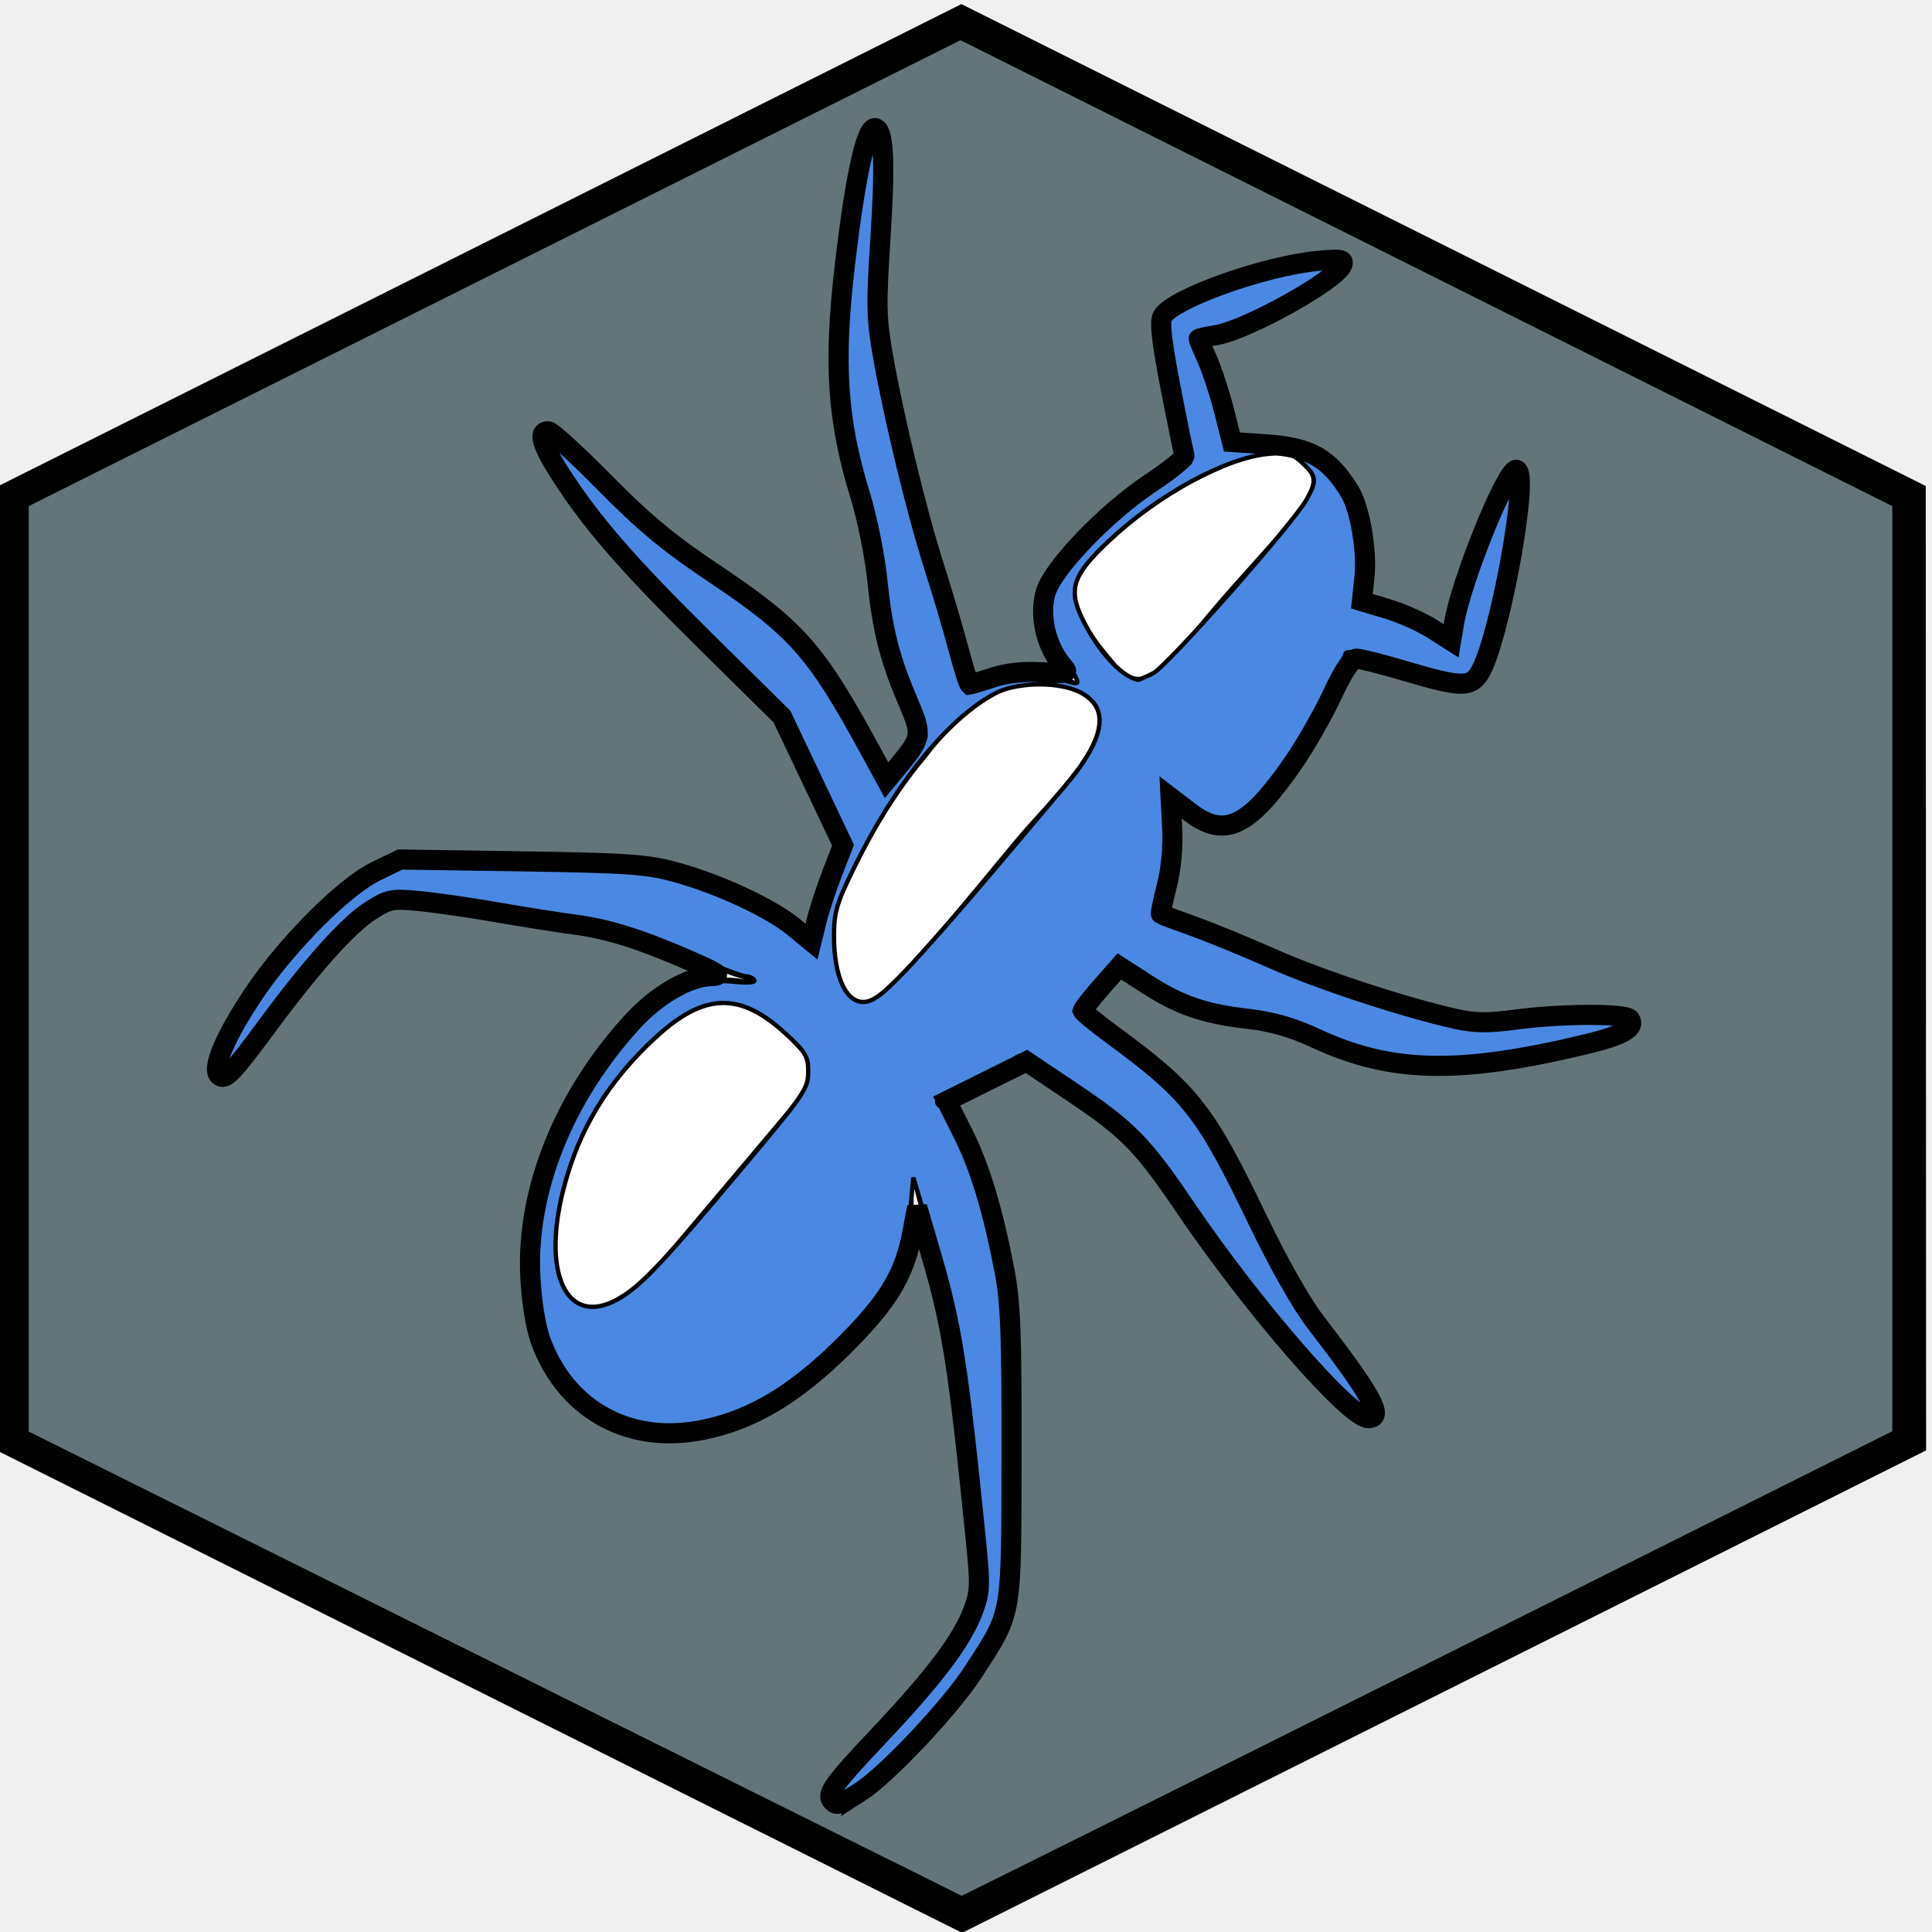
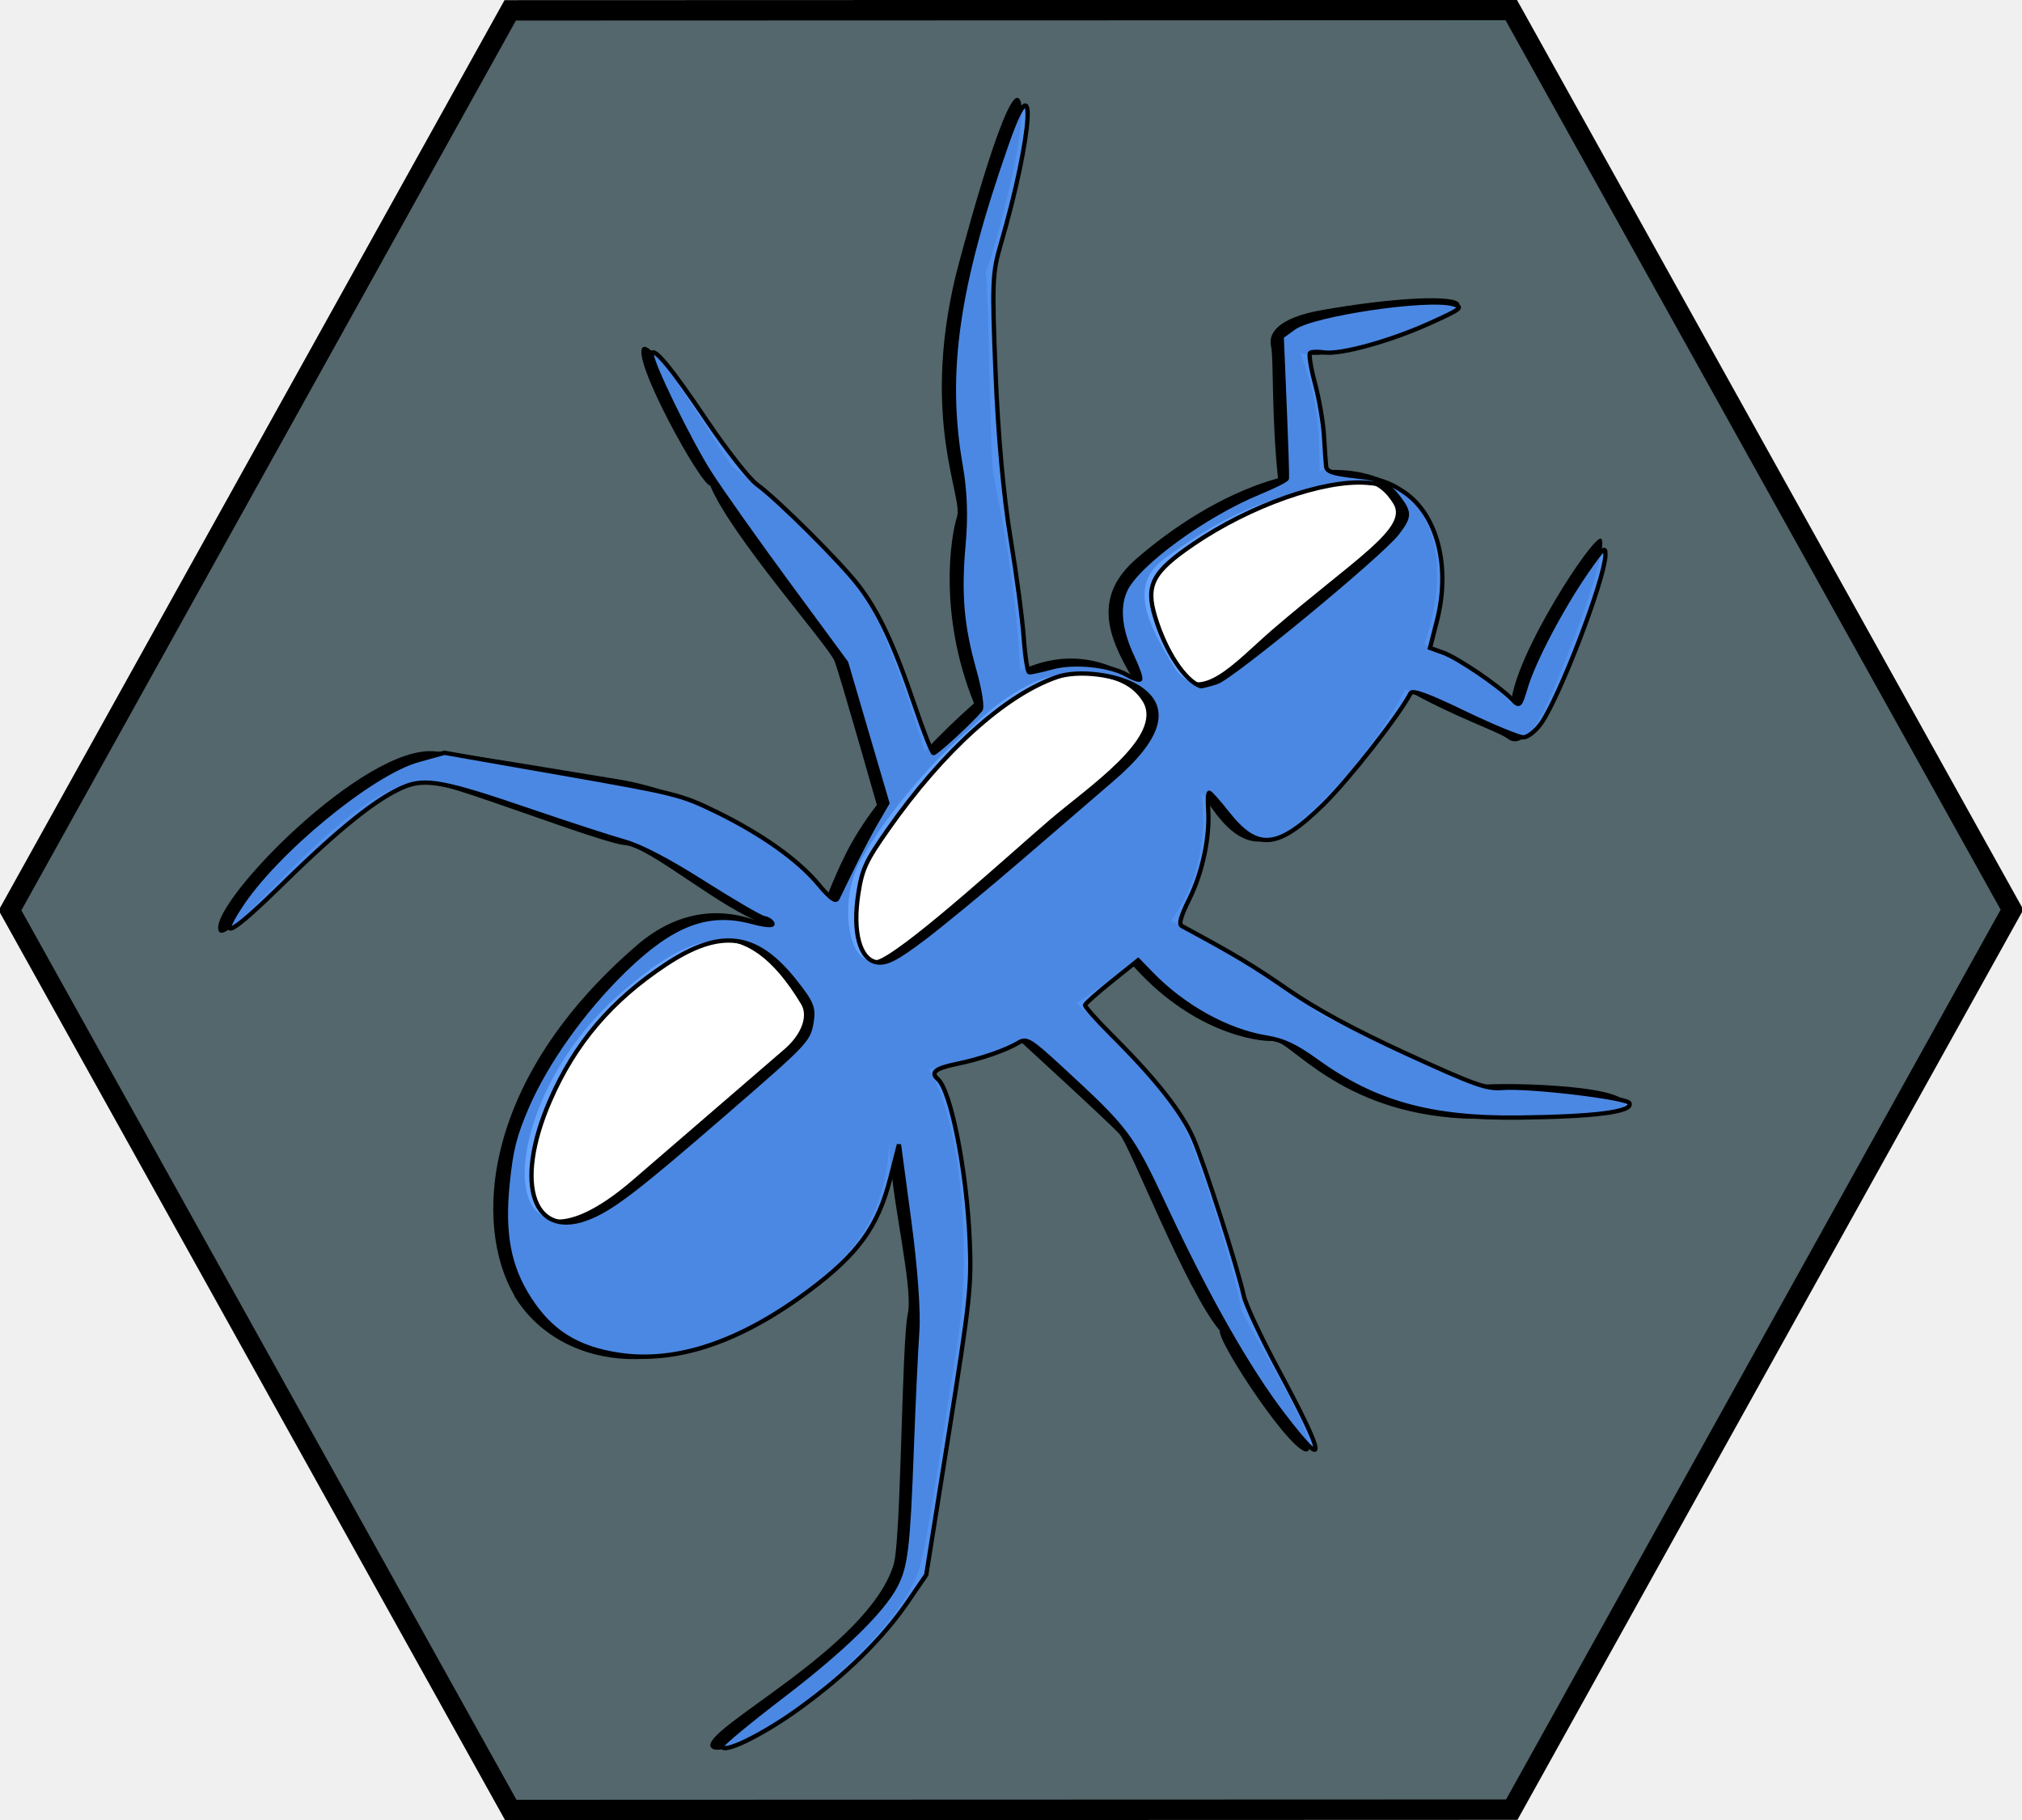
- <svg xmlns="http://www.w3.org/2000/svg" xmlns:xlink="http://www.w3.org/1999/xlink" width="96" height="96" id="svg3045" version="1.1">
+ <svg xmlns="http://www.w3.org/2000/svg" xmlns:xlink="http://www.w3.org/1999/xlink" width="100" height="90" id="svg3045" version="1.1">
  <defs id="defs3047">
    <linearGradient id="WhiteTransparent">
      <stop offset="0" stop-color="white" id="stop3050" />
      <stop offset="1" stop-opacity="0" stop-color="white" id="stop3052" />
    </linearGradient>
    <linearGradient xlink:href="#WhiteTransparent" id="linearGradient3153" gradientTransform="matrix(0.9790321,0,0,1.021417,-1151.579,-4.236925)" x1="2398.263" y1="1535.166" x2="2391.581" y2="1535.166" gradientUnits="userSpaceOnUse" />
    <linearGradient xlink:href="#WhiteTransparent" id="linearGradient3156" gradientTransform="matrix(-2.36524,-0.633768,-0.633768,2.36524,1975.97,-632.101)" x1="9.735" y1="6.99" x2="9.663" y2="6.99" />
  </defs>
-   <g id="g3056" transform="matrix(0.169966,0,0,0.2012902,189.4082,3.528107)">
+   <path style="fill:#53676c;fill-opacity:1;fill-rule:evenodd;stroke:#000000;stroke-width:0.893;stroke-linecap:butt;stroke-linejoin:miter;stroke-miterlimit:4;stroke-opacity:1;stroke-dasharray:none" id="path3071" d="M 26.498,79.495 3.76,40.141 26.473,0.772 71.924,0.757 94.662,40.112 71.95,79.481 z" transform="matrix(-1.089186,0,0,-1.130447,103.6003,90.36054)" />
+   <g id="g3056" transform="matrix(0.1678421,0.02678584,-0.03172238,0.1987748,194.9282,24.93226)">
    <path id="ant-shape" d="m -858.723,14.636 c -4.361,-0.43 -9.482,43.247 -9.713,45.858 -3.238,36.177 12.389,53.159 11.464,58.115 -0.892,4.956 -0.958,24.449 13.447,44.602 -4.427,4.559 -8.425,9.053 -11.993,13.546 -7.698,-13.546 -17.147,-28.017 -23.854,-34.69 -7.037,-7.07 -37.598,-24.283 -43.875,-26.563 -2.214,-0.793 -28.81,-28.777 -31.783,-25.803 -3.007,3.007 23.061,31.288 25.704,30.891 8.293,11.431 41.331,34.261 43.776,37.763 2.412,3.535 18.634,33.072 18.766,33.27 -6.178,9.614 -7.995,16.42 -10.308,24.647 -11.035,-11.696 -42.686,-20.847 -65.449,-20.847 -18.898,0 -49.921,-0.463 -55.67,0.529 -21.442,3.667 -56.727,46.915 -51.804,51.838 3.865,3.865 29.768,-40.538 51.21,-44.206 6.178,-1.057 54.348,8.028 61.518,7.533 7.169,-0.496 30.396,11.762 43.38,13.645 -12.323,-2.643 -25.01,-0.198 -35.417,10.209 -38.655,38.655 -34.063,74.403 -19.096,89.733 0,0 -0.033,0.066 0,0.099 0.033,0.033 0.066,0.066 0.099,0.099 0.033,0.033 0.066,0.066 0.099,0.099 0.033,0.033 0.066,0.066 0.099,0.099 15.33,14.933 51.012,19.394 89.601,-19.195 9.713,-9.68 12.522,-21.442 10.738,-32.939 2.907,13.249 13.678,34.162 13.215,40.902 -0.462,7.169 8.491,55.207 7.434,61.419 -3.634,21.442 -48.071,47.41 -44.173,51.309 4.89,4.89 48.17,-30.396 51.837,-51.837 0.958,-5.749 0.496,-36.739 0.496,-55.637 0,-22.797 -9.119,-54.414 -20.847,-65.449 8.227,-2.313 15.132,-4.262 24.779,-10.44 0.165,0.132 29.603,16.453 33.138,18.898 3.535,2.445 26.332,35.483 37.796,43.776 -0.43,2.643 27.885,28.711 30.858,25.704 3.007,-2.973 -25.01,-29.702 -25.803,-31.915 -2.247,-6.277 -19.361,-36.706 -26.431,-43.776 -6.707,-6.674 -21.277,-16.222 -34.79,-23.953 4.46,-3.535 9.053,-7.434 13.612,-11.861 20.187,14.372 39.679,14.339 44.602,13.414 4.956,-0.892 21.938,14.735 58.148,11.464 2.577,-0.231 46.287,-5.352 45.824,-9.713 -0.529,-5.121 -40.968,-0.033 -43.677,1.256 -7.169,-2.412 -45.098,-10.011 -48.93,-11.663 -3.832,-1.685 -22.664,-10.605 -46.254,-16.519 6.376,-10.903 6.542,-22.466 2.676,-32.543 9.647,9.614 18.535,14.735 29.14,4.13 11.596,-11.597 20.054,-24.515 24.878,-36.838 15.594,4.923 28.744,6.641 31.783,8.061 3.073,1.388 7.004,-0.826 10.539,-12.819 5.782,-19.724 9.284,-38.325 7.037,-39.349 -2.28,-0.991 -19.493,31.486 -18.303,43.38 -9.119,-6.376 -16.718,-8.953 -27.653,-10.936 2.61,-12.786 0.694,-23.953 -6.41,-31.288 0,-0.033 0.033,-0.099 0,-0.099 -0.066,-0.066 -0.132,-0.165 -0.198,-0.231 -7.335,-7.136 -18.7,-9.119 -31.486,-6.476 -2.015,-10.936 -4.493,-18.568 -10.837,-27.686 11.861,1.222 44.371,-15.925 43.347,-18.171 -1.024,-2.247 -19.592,1.123 -39.316,6.905 -12.026,3.535 -14.24,7.599 -12.819,10.638 1.421,3.073 3.139,16.222 8.061,31.816 -12.323,4.791 -25.274,13.281 -36.871,24.878 -10.572,10.572 -5.484,19.493 4.13,29.107 -10.077,-3.832 -21.64,-3.667 -32.51,2.676 -5.914,-23.59 -14.966,-42.421 -16.618,-46.254 -1.685,-3.832 -9.152,-41.86 -11.563,-49.029 1.288,-2.676 6.376,-43.049 1.222,-43.578 z" style="fill:#000000" />
    <path id="ant-gloss" d="m -874.78,311.95 c 17.279,-17.312 24.845,-31.651 4.196,-52.333 -18.138,-1.718 -36.871,27.984 -49.128,40.307 -36.243,36.21 13.513,43.347 44.932,12.026 z m 126.34,-136.317 c 11.762,-13.777 16.42,-22.598 22.268,-37.499 5.286,-13.81 5.551,-20.021 -0.198,-25.737 -13.843,2.115 -57.454,38.886 -47.774,55.802 8.887,8.854 17.61,16.916 25.704,7.434 z m -48.567,47.873 c 9.218,-7.995 17.577,-19.03 17.577,-30.263 -0.033,-6.806 -0.066,-13.381 -4.526,-17.841 -24.812,1.057 -57.19,43.809 -72.421,63.236 -5.352,8.755 11.861,15.132 22.466,10.638 10.969,-4.592 26.1,-14.867 36.904,-25.77 z" style="fill:url(#linearGradient3153)" />
    <path id="ant-specularity" d="m -931.673,247.128 c 17.279,-17.312 31.618,-24.911 52.267,-4.229 2.676,2.676 1.388,7.434 -2.742,11.563 -8.92,8.953 -28.512,28.545 -37.466,37.499 -36.276,36.309 -43.479,-13.513 -12.059,-44.833 z m 136.284,-126.439 c 13.843,-11.696 22.631,-16.42 37.532,-22.235 13.744,-5.352 19.988,-5.517 25.737,0.165 5.286,5.319 -8.689,14.834 -29.239,35.351 -9.317,9.383 -17.742,21.376 -26.596,12.456 -8.854,-8.854 -16.949,-17.643 -7.434,-25.737 z m -47.906,48.6 c 8.061,-9.251 19.03,-17.543 30.296,-17.543 6.806,-0.033 13.348,0.033 17.907,4.526 7.665,7.731 -12.026,22.995 -21.31,32.246 -9.548,9.482 -33.204,34.657 -41.992,40.109 -8.788,5.418 -15.165,-11.762 -10.704,-22.433 4.625,-11.002 14.933,-26.1 25.803,-36.904 z" style="fill:#ffffff" />
  </g>
-   <path style="fill:#fffc00;fill-opacity:0;fill-rule:evenodd;stroke:#000000;stroke-width:0.893;stroke-linecap:butt;stroke-linejoin:miter;stroke-miterlimit:4;stroke-opacity:1;stroke-dasharray:none" id="path3071" d="M 26.498,79.495 3.76,40.141 26.473,0.772 71.924,0.757 94.662,40.112 71.95,79.481 z" transform="matrix(0,-1.042469,1.203517,0,-0.5034377,99.42357)" />
-   <path style="fill:#5599ff;fill-opacity:0.889;fill-rule:evenodd;stroke:#000000;stroke-width:0.213;stroke-linejoin:miter;stroke-miterlimit:4;stroke-opacity:1;stroke-dasharray:none" d="m 41.438,89.239 c 0,-0.117 1.149,-1.422 2.554,-2.901 2.566,-2.701 4.211,-4.907 4.664,-6.255 0.347,-1.032 0.309,-1.969 -0.273,-6.755 -0.284,-2.336 -0.578,-4.966 -0.653,-5.846 -0.082,-0.959 -0.58,-3.075 -1.242,-5.285 l -1.106,-3.686 -0.162,1.74 c -0.227,2.442 -0.981,3.927 -3.1,6.107 -2.948,3.033 -5.902,4.581 -8.785,4.604 -2.083,0.017 -3.489,-0.578 -4.792,-2.028 -1.267,-1.409 -1.83,-2.98 -1.972,-5.506 -0.093,-1.64 -0.028,-2.372 0.342,-3.831 0.592,-2.341 2.01,-5.198 3.708,-7.467 1.972,-2.637 3.612,-3.577 5.841,-3.347 0.682,0.07 1.096,0.038 1.023,-0.08 -0.067,-0.109 -0.272,-0.198 -0.454,-0.198 -0.182,0 -1.64,-0.564 -3.239,-1.253 -1.916,-0.826 -3.344,-1.303 -4.187,-1.4 -0.704,-0.081 -2.908,-0.428 -4.898,-0.772 -4.326,-0.748 -5.299,-0.777 -6.27,-0.185 -1.211,0.739 -2.832,2.514 -5.142,5.634 -2.174,2.937 -2.79,3.411 -1.943,1.497 1.303,-2.946 5.363,-7.539 7.55,-8.54 l 1.234,-0.565 5.907,0.09 c 5.689,0.087 5.978,0.111 7.812,0.67 2.408,0.733 4.394,1.715 5.586,2.763 0.632,0.555 0.959,0.726 1.019,0.533 0.049,-0.156 0.277,-0.908 0.508,-1.67 0.23,-0.762 0.592,-1.835 0.805,-2.383 l 0.386,-0.997 -1.553,-3.267 -1.553,-3.267 -3.461,-3.411 c -1.903,-1.876 -4.014,-4.035 -4.691,-4.797 -1.246,-1.404 -3.748,-4.974 -3.748,-5.349 0,-0.416 1.057,0.513 3.189,2.801 1.205,1.293 2.539,2.529 2.965,2.746 1.141,0.582 4.685,3.138 5.753,4.148 1.175,1.112 2.215,2.645 3.668,5.408 0.632,1.202 1.213,2.185 1.29,2.185 0.124,0 1.585,-1.848 1.961,-2.481 0.079,-0.133 -0.19,-0.964 -0.598,-1.847 -0.974,-2.107 -1.352,-3.622 -1.523,-6.105 -0.096,-1.386 -0.335,-2.602 -0.745,-3.792 -1.526,-4.422 -1.596,-8.74 -0.263,-16.106 0.823,-4.549 1.203,-0.705 0.489,4.958 -0.187,1.483 -0.132,1.946 0.757,6.365 0.598,2.971 1.352,5.942 2.002,7.889 0.574,1.718 1.217,3.867 1.429,4.775 0.212,0.909 0.453,1.652 0.536,1.652 0.083,0 0.569,-0.19 1.08,-0.422 1.018,-0.462 2.793,-0.563 3.717,-0.212 0.317,0.121 0.62,0.175 0.674,0.122 0.054,-0.054 -0.189,-0.514 -0.539,-1.023 -0.826,-1.2 -1.132,-2.314 -0.883,-3.215 0.38,-1.376 3.293,-4.308 5.796,-5.834 0.674,-0.411 1.228,-0.812 1.231,-0.892 0.003,-0.079 -0.302,-1.661 -0.677,-3.514 l -0.682,-3.369 0.529,-0.529 c 0.822,-0.822 6.301,-2.547 7.594,-2.391 0.539,0.065 0.457,0.156 -1.002,1.118 -1.793,1.182 -4.109,2.237 -4.932,2.245 -0.303,0.003 -0.606,0.061 -0.673,0.128 -0.067,0.067 0.144,0.715 0.469,1.439 0.325,0.725 0.708,1.845 0.851,2.49 0.143,0.645 0.298,1.317 0.345,1.492 0.067,0.254 0.387,0.305 1.548,0.25 1.168,-0.056 1.667,0.026 2.472,0.405 1.788,0.841 2.845,3.274 2.597,5.984 l -0.129,1.416 0.692,0.13 c 0.733,0.138 2.944,1.171 3.702,1.73 0.44,0.325 0.455,0.308 0.59,-0.71 0.177,-1.333 1.149,-4.197 2.076,-6.114 0.622,-1.287 0.73,-1.413 0.788,-0.917 0.141,1.223 -1.13,7.261 -1.829,8.69 -0.203,0.415 -0.544,0.787 -0.758,0.827 -0.214,0.04 -1.599,-0.29 -3.078,-0.732 -1.927,-0.576 -2.714,-0.731 -2.776,-0.546 -0.396,1.189 -2.361,4.729 -3.4,6.125 -1.89,2.542 -2.855,2.782 -4.626,1.15 -0.505,-0.465 -0.969,-0.846 -1.031,-0.846 -0.062,0 -0.03,0.36 0.072,0.8 0.306,1.318 0.221,3.133 -0.212,4.525 -0.294,0.945 -0.339,1.336 -0.16,1.399 2.818,0.984 3.801,1.379 5.685,2.283 1.507,0.723 3.566,1.444 6.297,2.205 3.531,0.984 4.168,1.104 4.904,0.925 1.308,-0.317 6.195,-0.512 6.355,-0.253 0.243,0.394 -1.531,0.92 -5.282,1.565 -4.302,0.741 -7.17,0.414 -10.326,-1.175 -1.158,-0.583 -1.774,-0.762 -2.636,-0.764 -1.962,-0.004 -4.295,-0.851 -6.128,-2.223 l -0.739,-0.553 -1.117,1.229 c -0.614,0.676 -1.121,1.293 -1.127,1.372 -0.005,0.079 0.686,0.645 1.536,1.26 2.496,1.804 4.021,3.209 4.798,4.424 0.744,1.163 3.162,5.941 3.687,7.286 0.16,0.41 1.169,1.898 2.241,3.305 3.05,4.002 3.242,4.692 0.613,2.202 -2.064,-1.955 -4.598,-5.117 -7.363,-9.189 -2.269,-3.34 -2.448,-3.515 -6.216,-6.017 -1.69,-1.123 -1.901,-1.21 -2.239,-0.924 -0.563,0.477 -1.747,1.108 -2.878,1.535 -1,0.377 -1.219,0.62 -0.795,0.882 0.728,0.45 2.133,4.264 2.823,7.662 0.439,2.164 0.478,2.941 0.478,9.499 l -6.39e-4,7.143 -0.68,1.437 c -0.953,2.013 -2.437,4.026 -4.474,6.066 -1.616,1.619 -3.48,2.915 -3.48,2.42 z M 30.941,64.412 c 1.029,-0.662 2.117,-1.822 5.62,-5.992 3.556,-4.233 3.597,-4.292 3.597,-5.25 0,-0.677 -0.158,-0.928 -1.154,-1.838 -2.243,-2.05 -4.012,-1.997 -6.401,0.193 -2.387,2.187 -3.843,4.581 -4.61,7.58 -1.13,4.417 0.307,7.004 2.948,5.306 l 0,0 z M 44.984,48.24 c 0.817,-0.85 2.728,-3.02 4.247,-4.822 1.518,-1.802 3.176,-3.763 3.684,-4.359 2.091,-2.453 2.276,-4.032 0.559,-4.749 -1.093,-0.457 -3.035,-0.387 -4.027,0.145 -2.387,1.279 -4.987,4.507 -7.058,8.761 -0.835,1.717 -0.951,2.127 -0.947,3.357 0.006,1.924 0.585,3.214 1.441,3.214 0.483,0 0.93,-0.329 2.1,-1.546 l 0,0 z M 57.29,33.46 c 0.707,-0.352 7.014,-7.5 7.655,-8.676 0.498,-0.914 0.475,-1.111 -0.213,-1.764 -0.507,-0.481 -0.731,-0.545 -1.652,-0.471 -2.131,0.171 -5.529,2.018 -7.999,4.348 -1.783,1.682 -2.016,2.375 -1.297,3.856 0.776,1.597 1.945,2.879 2.76,3.027 0.041,0.007 0.377,-0.137 0.746,-0.321 z" id="path7883" />
-   <path style="fill:#53676c;fill-opacity:0.889;fill-rule:evenodd;stroke:#000000;stroke-width:1;stroke-linejoin:miter;stroke-miterlimit:4;stroke-opacity:1;stroke-dasharray:none" d="M 24.327,83.089 0.927,71.443 l 0,-23.302 0,-23.302 L 24.327,13.139 47.727,1.439 71.128,13.139 l 23.4,11.7 0,23.294 0,23.294 -23.347,11.673 C 58.34,89.52 47.81,94.765 47.78,94.754 47.751,94.743 37.197,89.494 24.327,83.089 z m 18.401,5.96 c 1.327,-0.85 4.49,-4.204 5.639,-5.981 1.959,-3.029 1.882,-2.587 1.896,-10.789 0.011,-5.94 -0.052,-7.586 -0.345,-9.113 -0.585,-3.047 -1.227,-5.17 -2.077,-6.862 l -0.801,-1.594 1.982,-0.984 1.982,-0.984 2.266,1.52 c 2.797,1.877 3.491,2.584 5.636,5.75 3.34,4.928 8.141,10.454 9.083,10.454 0.809,0 0.189,-1.129 -2.633,-4.792 -0.684,-0.887 -1.829,-2.907 -2.841,-5.011 -2.65,-5.507 -3.33,-6.371 -7.333,-9.31 -0.758,-0.557 -1.379,-1.069 -1.379,-1.137 0,-0.069 0.41,-0.59 0.91,-1.159 l 0.91,-1.034 1.342,0.867 c 1.648,1.065 2.871,1.485 5.064,1.738 1.194,0.138 2.178,0.422 3.359,0.969 3.734,1.731 7.1,1.804 13.406,0.293 1.825,-0.437 2.472,-0.804 2.199,-1.245 -0.182,-0.295 -3.413,-0.286 -5.658,0.016 -1.365,0.184 -2.052,0.178 -2.966,-0.024 -2.521,-0.558 -6.755,-1.946 -9.071,-2.974 -1.33,-0.59 -3.123,-1.325 -3.985,-1.634 -0.862,-0.309 -1.592,-0.583 -1.624,-0.611 -0.031,-0.027 0.098,-0.656 0.288,-1.397 0.215,-0.841 0.316,-1.919 0.268,-2.87 l -0.077,-1.523 0.953,0.728 c 1.735,1.324 2.928,0.754 5.15,-2.461 0.591,-0.855 1.456,-2.369 1.922,-3.363 0.579,-1.235 0.962,-1.806 1.21,-1.804 0.2,0.002 1.322,0.288 2.495,0.636 2.637,0.782 3.151,0.799 3.598,0.118 0.991,-1.513 2.559,-10.139 1.842,-10.139 -0.499,0 -2.732,5.509 -3.084,7.607 l -0.15,0.891 -0.954,-0.605 c -0.524,-0.333 -1.521,-0.775 -2.215,-0.983 l -1.262,-0.378 0.125,-1.192 c 0.139,-1.33 -0.225,-3.44 -0.736,-4.266 -1.035,-1.674 -1.946,-2.185 -4.172,-2.342 L 61.216,21.961 60.824,20.413 c -0.216,-0.851 -0.588,-1.991 -0.828,-2.532 -0.24,-0.542 -0.436,-1.008 -0.436,-1.037 0,-0.029 0.391,-0.115 0.868,-0.191 1.51,-0.241 5.973,-2.724 6.265,-3.485 0.109,-0.285 -0.058,-0.313 -1.211,-0.204 -2.665,0.253 -7.188,1.865 -7.716,2.751 -0.156,0.261 -0.045,1.25 0.394,3.518 0.336,1.735 0.648,3.257 0.693,3.382 0.045,0.125 -0.678,0.727 -1.608,1.339 -2.282,1.501 -4.998,4.337 -5.302,5.534 -0.31,1.223 0.054,2.679 0.921,3.677 0.255,0.294 0.136,0.32 -1.093,0.242 -0.91,-0.058 -1.737,0.029 -2.432,0.257 -0.579,0.19 -1.097,0.345 -1.15,0.345 -0.053,0 -0.306,-0.792 -0.562,-1.759 -0.256,-0.967 -0.801,-2.811 -1.212,-4.096 -0.857,-2.684 -1.993,-7.359 -2.537,-10.443 -0.333,-1.885 -0.347,-2.533 -0.13,-5.863 0.235,-3.591 0.175,-5.23 -0.198,-5.461 -0.469,-0.29 -1.025,2.122 -1.574,6.834 -0.566,4.852 -0.377,7.674 0.759,11.365 0.347,1.128 0.731,3.014 0.852,4.192 0.26,2.524 0.612,3.925 1.514,6.039 0.733,1.716 0.72,1.805 -0.448,3.226 l -0.599,0.728 -0.804,-1.474 C 40.509,32.267 39.607,31.252 35.342,28.398 33.207,26.969 31.961,25.931 30.041,23.979 28.66,22.576 27.398,21.428 27.235,21.428 c -0.515,0 -0.323,0.673 0.603,2.117 1.564,2.437 3.348,4.491 7.237,8.33 l 3.779,3.731 1.518,3.196 1.518,3.196 -0.537,1.388 c -0.295,0.763 -0.648,1.841 -0.784,2.395 l -0.247,1.007 -0.902,-0.739 c -1.14,-0.934 -3.704,-2.125 -5.83,-2.708 -1.441,-0.395 -2.379,-0.461 -7.675,-0.541 l -6.034,-0.091 -1.215,0.591 c -1.565,0.761 -4.419,3.624 -6.064,6.083 -1.404,2.098 -2.082,3.683 -1.728,4.037 0.299,0.299 0.624,-0.033 2.439,-2.49 2.172,-2.941 3.982,-4.96 5.075,-5.663 0.92,-0.592 1.073,-0.623 2.433,-0.495 0.798,0.075 2.525,0.324 3.838,0.554 1.313,0.229 3.071,0.507 3.907,0.617 1.669,0.22 3.289,0.732 5.795,1.831 1.335,0.586 1.521,0.721 1,0.727 -1.116,0.013 -2.707,0.929 -3.928,2.261 -3.419,3.731 -5.29,8.392 -5.082,12.667 0.059,1.213 0.261,2.48 0.503,3.157 1.198,3.35 4.224,5.115 7.751,4.52 2.75,-0.464 5.137,-1.92 7.904,-4.823 1.753,-1.839 2.47,-3.119 2.829,-5.05 l 0.234,-1.259 0.694,2.369 c 1.044,3.562 1.348,5.506 2.231,14.258 0.217,2.152 0.203,2.511 -0.133,3.411 -0.556,1.488 -1.926,3.309 -4.68,6.222 -2.318,2.452 -2.659,2.934 -2.317,3.277 0.224,0.224 0.355,0.18 1.362,-0.465 l 0,0 z" id="path2993" />
+   <path style="fill:#5599ff;fill-opacity:0.889;fill-rule:evenodd;stroke:#000000;stroke-width:0.213;stroke-linejoin:miter;stroke-miterlimit:4;stroke-opacity:1;stroke-dasharray:none" d="m 35.72,86.32 c 0.018,-0.115 1.359,-1.223 2.98,-2.462 2.959,-2.263 4.932,-4.182 5.592,-5.442 0.506,-0.965 0.616,-1.896 0.795,-6.714 0.088,-2.351 0.212,-4.995 0.276,-5.876 0.07,-0.96 -0.088,-3.128 -0.394,-5.415 l -0.511,-3.814 -0.434,1.693 c -0.609,2.376 -1.587,3.723 -4.024,5.542 -3.39,2.53 -6.551,3.594 -9.401,3.162 -2.06,-0.312 -3.354,-1.121 -4.413,-2.757 -1.029,-1.591 -1.337,-3.231 -1.08,-5.748 0.167,-1.635 0.347,-2.346 0.941,-3.729 0.954,-2.219 2.804,-4.816 4.838,-6.79 2.363,-2.293 4.131,-2.963 6.295,-2.384 0.662,0.177 1.076,0.21 1.023,0.082 -0.049,-0.118 -0.237,-0.238 -0.417,-0.267 C 37.607,45.373 36.256,44.586 34.786,43.653 33.024,42.536 31.689,41.839 30.872,41.611 30.19,41.421 28.068,40.73 26.157,40.077 22.003,38.656 21.047,38.474 19.995,38.906 c -1.313,0.538 -3.193,2.036 -5.966,4.754 -2.61,2.558 -3.293,2.929 -2.155,1.172 1.751,-2.704 6.485,-6.599 8.801,-7.243 l 1.307,-0.363 5.819,1.02 c 5.604,0.982 5.886,1.052 7.609,1.893 2.263,1.104 4.069,2.387 5.081,3.608 0.536,0.648 0.833,0.868 0.922,0.687 0.073,-0.147 0.417,-0.853 0.764,-1.569 0.348,-0.716 0.874,-1.718 1.17,-2.226 l 0.538,-0.924 -1.019,-3.471 -1.019,-3.471 -2.88,-3.914 c -1.584,-2.153 -3.328,-4.617 -3.876,-5.477 -1.009,-1.582 -2.917,-5.503 -2.858,-5.873 0.066,-0.41 0.963,0.673 2.708,3.269 0.986,1.467 2.109,2.898 2.496,3.18 1.035,0.755 4.132,3.837 5.027,5.003 0.985,1.283 1.77,2.961 2.77,5.918 0.435,1.287 0.854,2.349 0.93,2.361 0.123,0.02 1.856,-1.575 2.328,-2.141 0.099,-0.119 -0.035,-0.982 -0.299,-1.918 -0.629,-2.235 -0.764,-3.79 -0.542,-6.269 0.124,-1.383 0.079,-2.622 -0.139,-3.862 -0.81,-4.607 -0.199,-8.882 2.279,-15.946 1.53,-4.363 1.299,-0.507 -0.298,4.974 -0.418,1.435 -0.437,1.901 -0.255,6.405 0.122,3.029 0.398,6.08 0.734,8.106 0.296,1.787 0.592,4.01 0.658,4.941 0.066,0.931 0.187,1.703 0.269,1.716 0.082,0.013 0.592,-0.098 1.133,-0.246 1.078,-0.296 2.847,-0.116 3.704,0.376 0.294,0.169 0.585,0.271 0.646,0.226 0.061,-0.045 -0.106,-0.537 -0.371,-1.095 -0.626,-1.315 -0.753,-2.464 -0.365,-3.314 0.592,-1.299 3.931,-3.735 6.643,-4.848 0.731,-0.3 1.341,-0.609 1.356,-0.687 0.015,-0.078 -0.036,-1.688 -0.115,-3.577 l -0.143,-3.435 0.605,-0.439 c 0.941,-0.682 6.624,-1.522 7.876,-1.165 0.522,0.149 0.427,0.226 -1.165,0.946 -1.957,0.885 -4.41,1.561 -5.225,1.44 -0.3,-0.045 -0.608,-0.036 -0.684,0.02 -0.077,0.056 0.03,0.728 0.236,1.495 0.207,0.767 0.408,1.934 0.448,2.593 0.04,0.659 0.087,1.347 0.106,1.528 0.027,0.261 0.334,0.363 1.489,0.491 1.162,0.129 1.642,0.289 2.378,0.789 1.634,1.112 2.293,3.681 1.622,6.319 l -0.351,1.378 0.663,0.238 c 0.702,0.252 2.723,1.621 3.383,2.292 0.384,0.39 0.4,0.376 0.694,-0.608 0.385,-1.288 1.796,-3.963 3.013,-5.71 0.817,-1.173 0.944,-1.281 0.922,-0.781 -0.053,1.229 -2.26,6.992 -3.176,8.294 -0.266,0.378 -0.661,0.691 -0.879,0.697 -0.217,0.005 -1.533,-0.538 -2.925,-1.208 -1.812,-0.873 -2.565,-1.15 -2.655,-0.976 -0.579,1.111 -3.077,4.298 -4.322,5.513 -2.267,2.212 -3.258,2.297 -4.749,0.407 -0.425,-0.539 -0.823,-0.988 -0.885,-0.998 -0.062,-0.01 -0.086,0.351 -0.055,0.801 0.095,1.35 -0.276,3.129 -0.923,4.435 -0.439,0.887 -0.545,1.266 -0.378,1.356 2.628,1.416 3.536,1.961 5.254,3.151 1.374,0.952 3.293,1.988 5.871,3.17 3.332,1.528 3.942,1.747 4.697,1.686 1.341,-0.107 6.198,0.471 6.315,0.752 0.178,0.427 -1.657,0.667 -5.462,0.713 -4.365,0.054 -7.145,-0.721 -10.011,-2.788 -1.052,-0.759 -1.632,-1.032 -2.483,-1.17 -1.937,-0.314 -4.108,-1.517 -5.701,-3.161 l -0.642,-0.663 -1.297,1.038 c -0.713,0.571 -1.311,1.101 -1.329,1.177 -0.018,0.077 0.576,0.745 1.318,1.486 2.181,2.175 3.465,3.803 4.041,5.125 0.551,1.265 2.186,6.365 2.493,7.776 0.094,0.431 0.855,2.058 1.693,3.617 2.381,4.432 2.462,5.144 0.259,2.272 -1.73,-2.256 -3.734,-5.778 -5.823,-10.234 -1.714,-3.656 -1.864,-3.856 -5.19,-6.922 -1.492,-1.375 -1.687,-1.495 -2.065,-1.266 -0.631,0.382 -1.9,0.819 -3.084,1.062 -1.047,0.215 -1.302,0.42 -0.925,0.746 0.648,0.559 1.435,4.547 1.58,8.011 0.093,2.206 0.009,2.979 -1.025,9.456 l -1.126,7.053 -0.898,1.312 c -1.258,1.838 -3.041,3.591 -5.374,5.285 -1.851,1.344 -3.896,2.331 -3.818,1.842 z M 29.268,60.149 c 1.12,-0.491 2.378,-1.465 6.494,-5.031 4.179,-3.62 4.228,-3.672 4.379,-4.617 0.107,-0.668 -0.01,-0.942 -0.85,-1.997 -1.892,-2.378 -3.647,-2.604 -6.352,-0.818 -2.702,1.784 -4.517,3.918 -5.747,6.759 -1.812,4.184 -0.8,6.965 2.075,5.704 l 0,0 z M 45.683,46.392 c 0.941,-0.711 3.17,-2.552 4.954,-4.092 1.783,-1.54 3.73,-3.216 4.325,-3.724 2.451,-2.093 2.883,-3.623 1.301,-4.602 -1.007,-0.623 -2.936,-0.861 -3.999,-0.492 -2.559,0.887 -5.635,3.665 -8.35,7.539 -1.096,1.563 -1.275,1.95 -1.464,3.166 -0.297,1.901 0.071,3.266 0.917,3.401 0.477,0.076 0.97,-0.178 2.317,-1.196 l 0,0 z M 60.165,33.736 c 0.754,-0.236 8.108,-6.301 8.926,-7.361 0.636,-0.824 0.644,-1.022 0.067,-1.775 -0.425,-0.555 -0.636,-0.653 -1.558,-0.726 -2.131,-0.167 -5.778,1.122 -8.584,3.033 -2.025,1.38 -2.365,2.028 -1.888,3.603 0.515,1.7 1.467,3.15 2.249,3.424 0.039,0.014 0.394,-0.076 0.787,-0.199 z" id="path7883" />
</svg>
